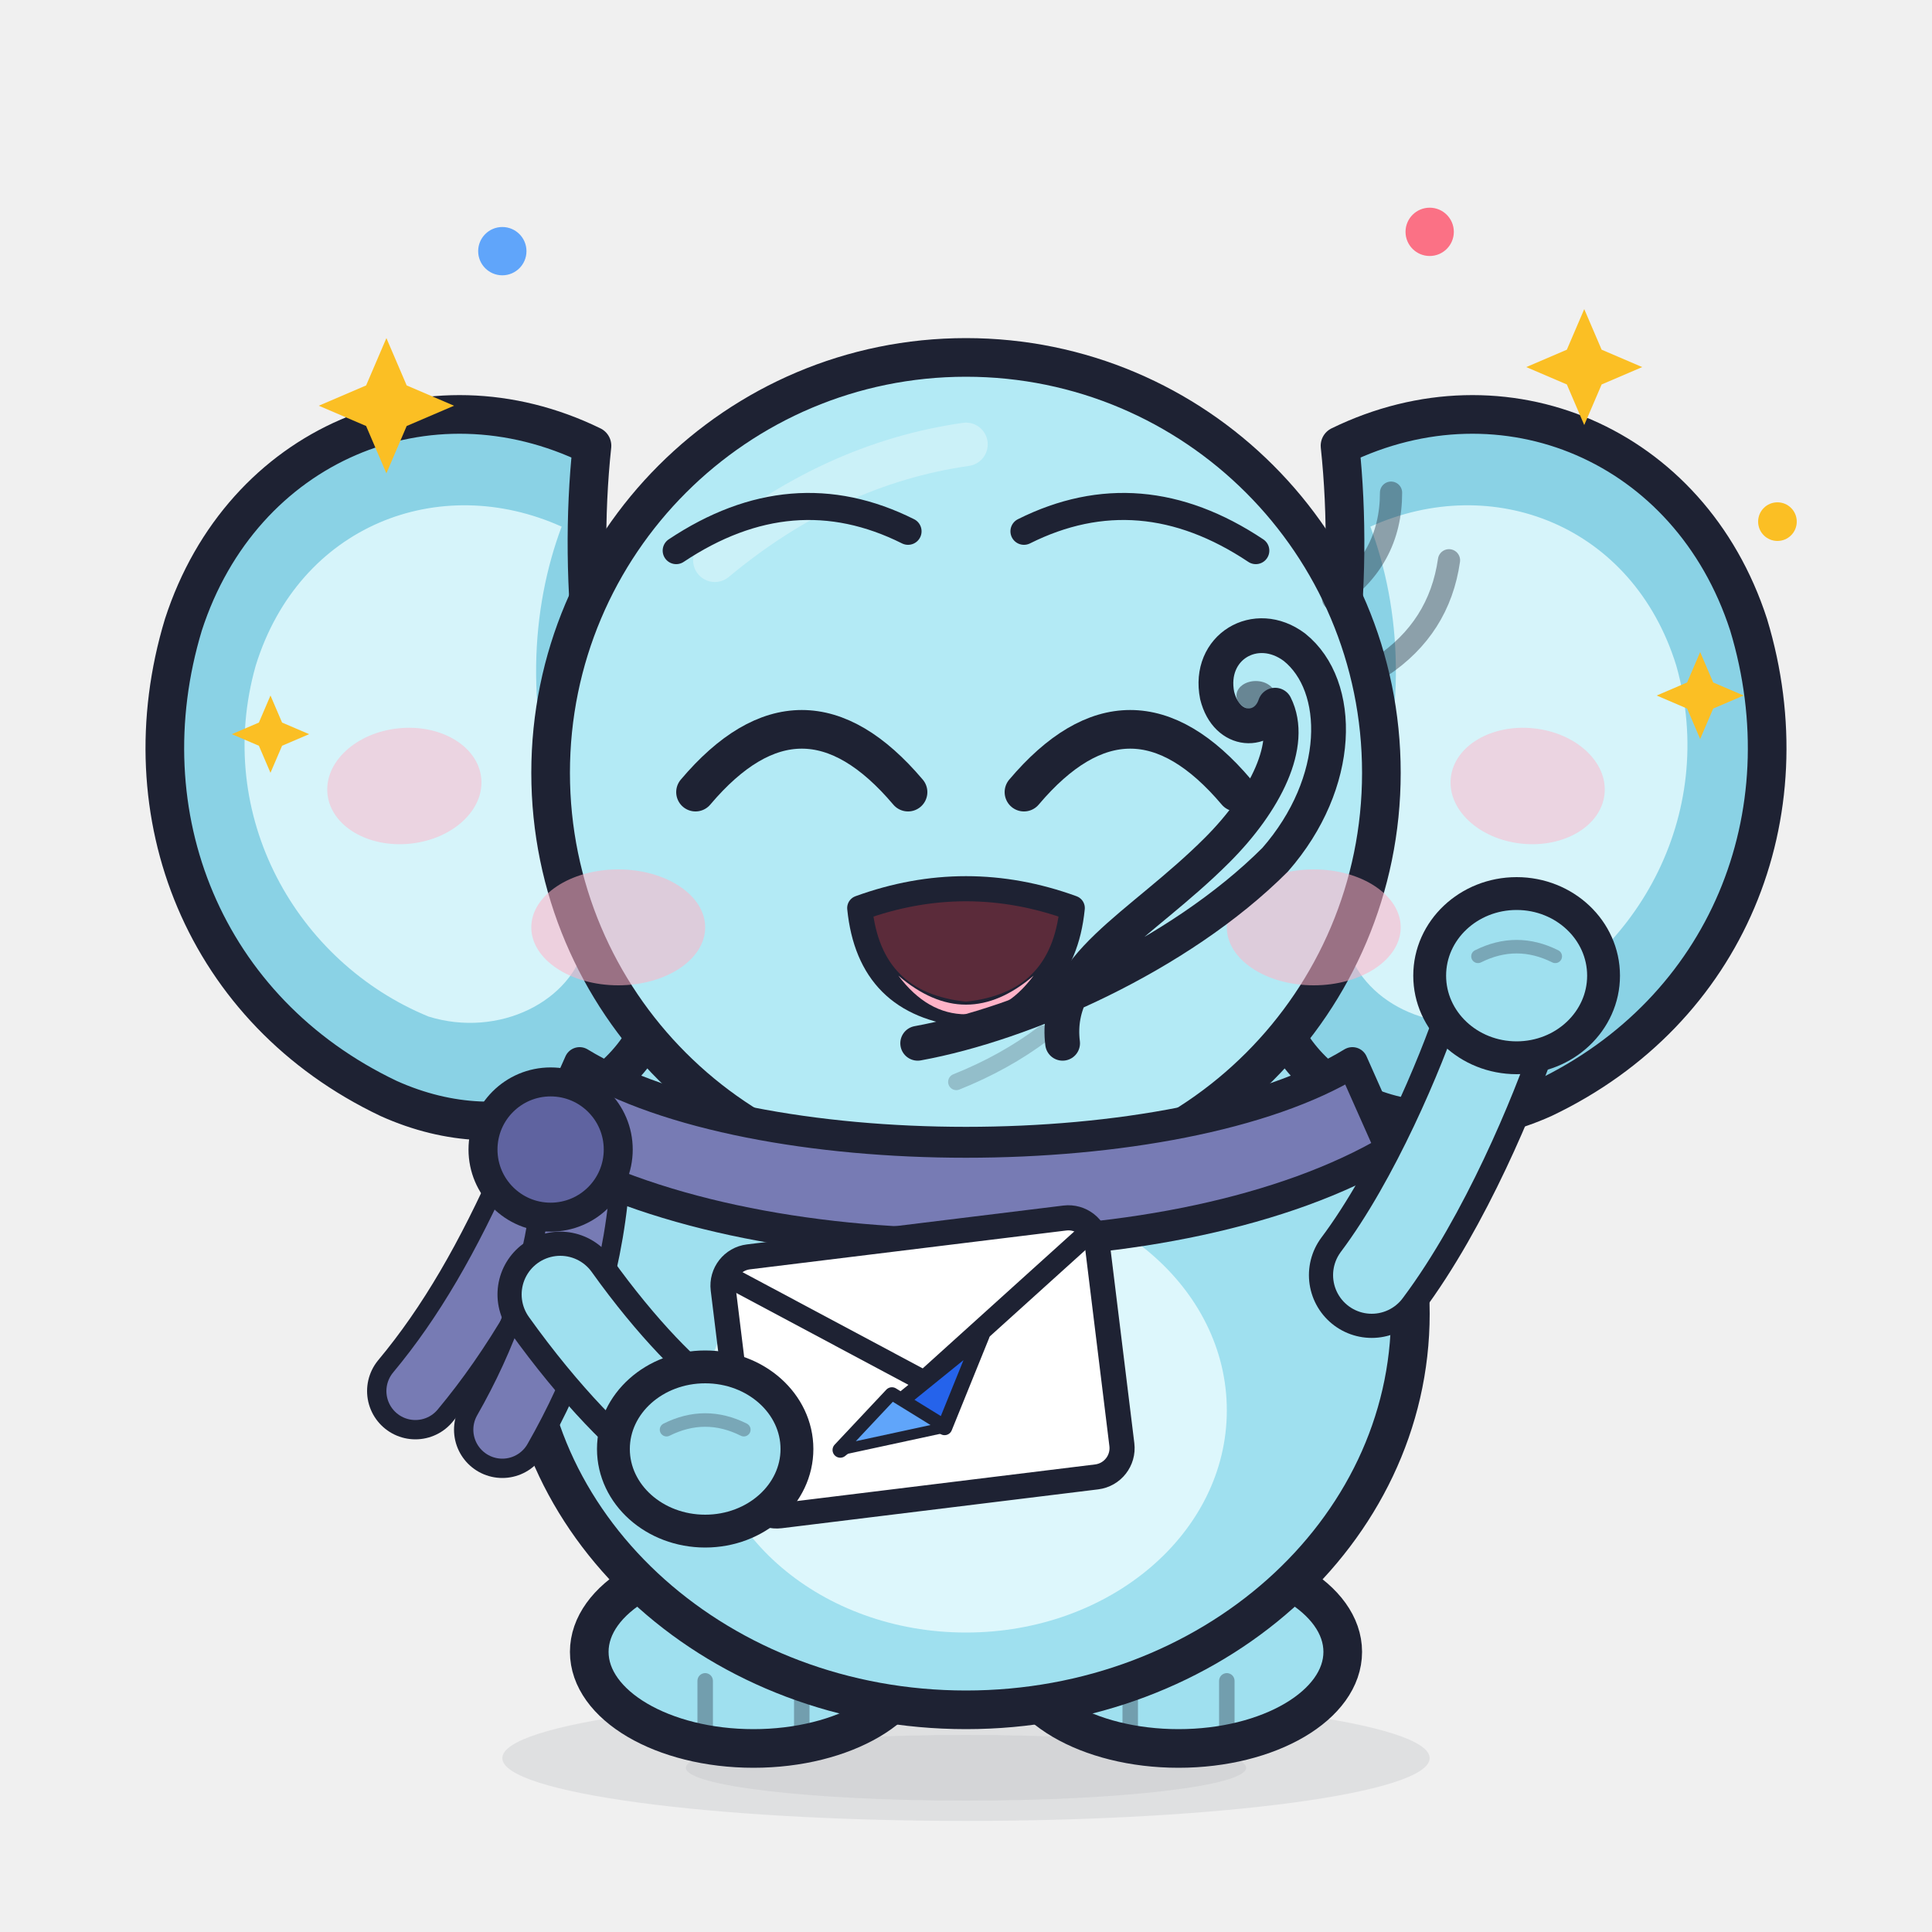
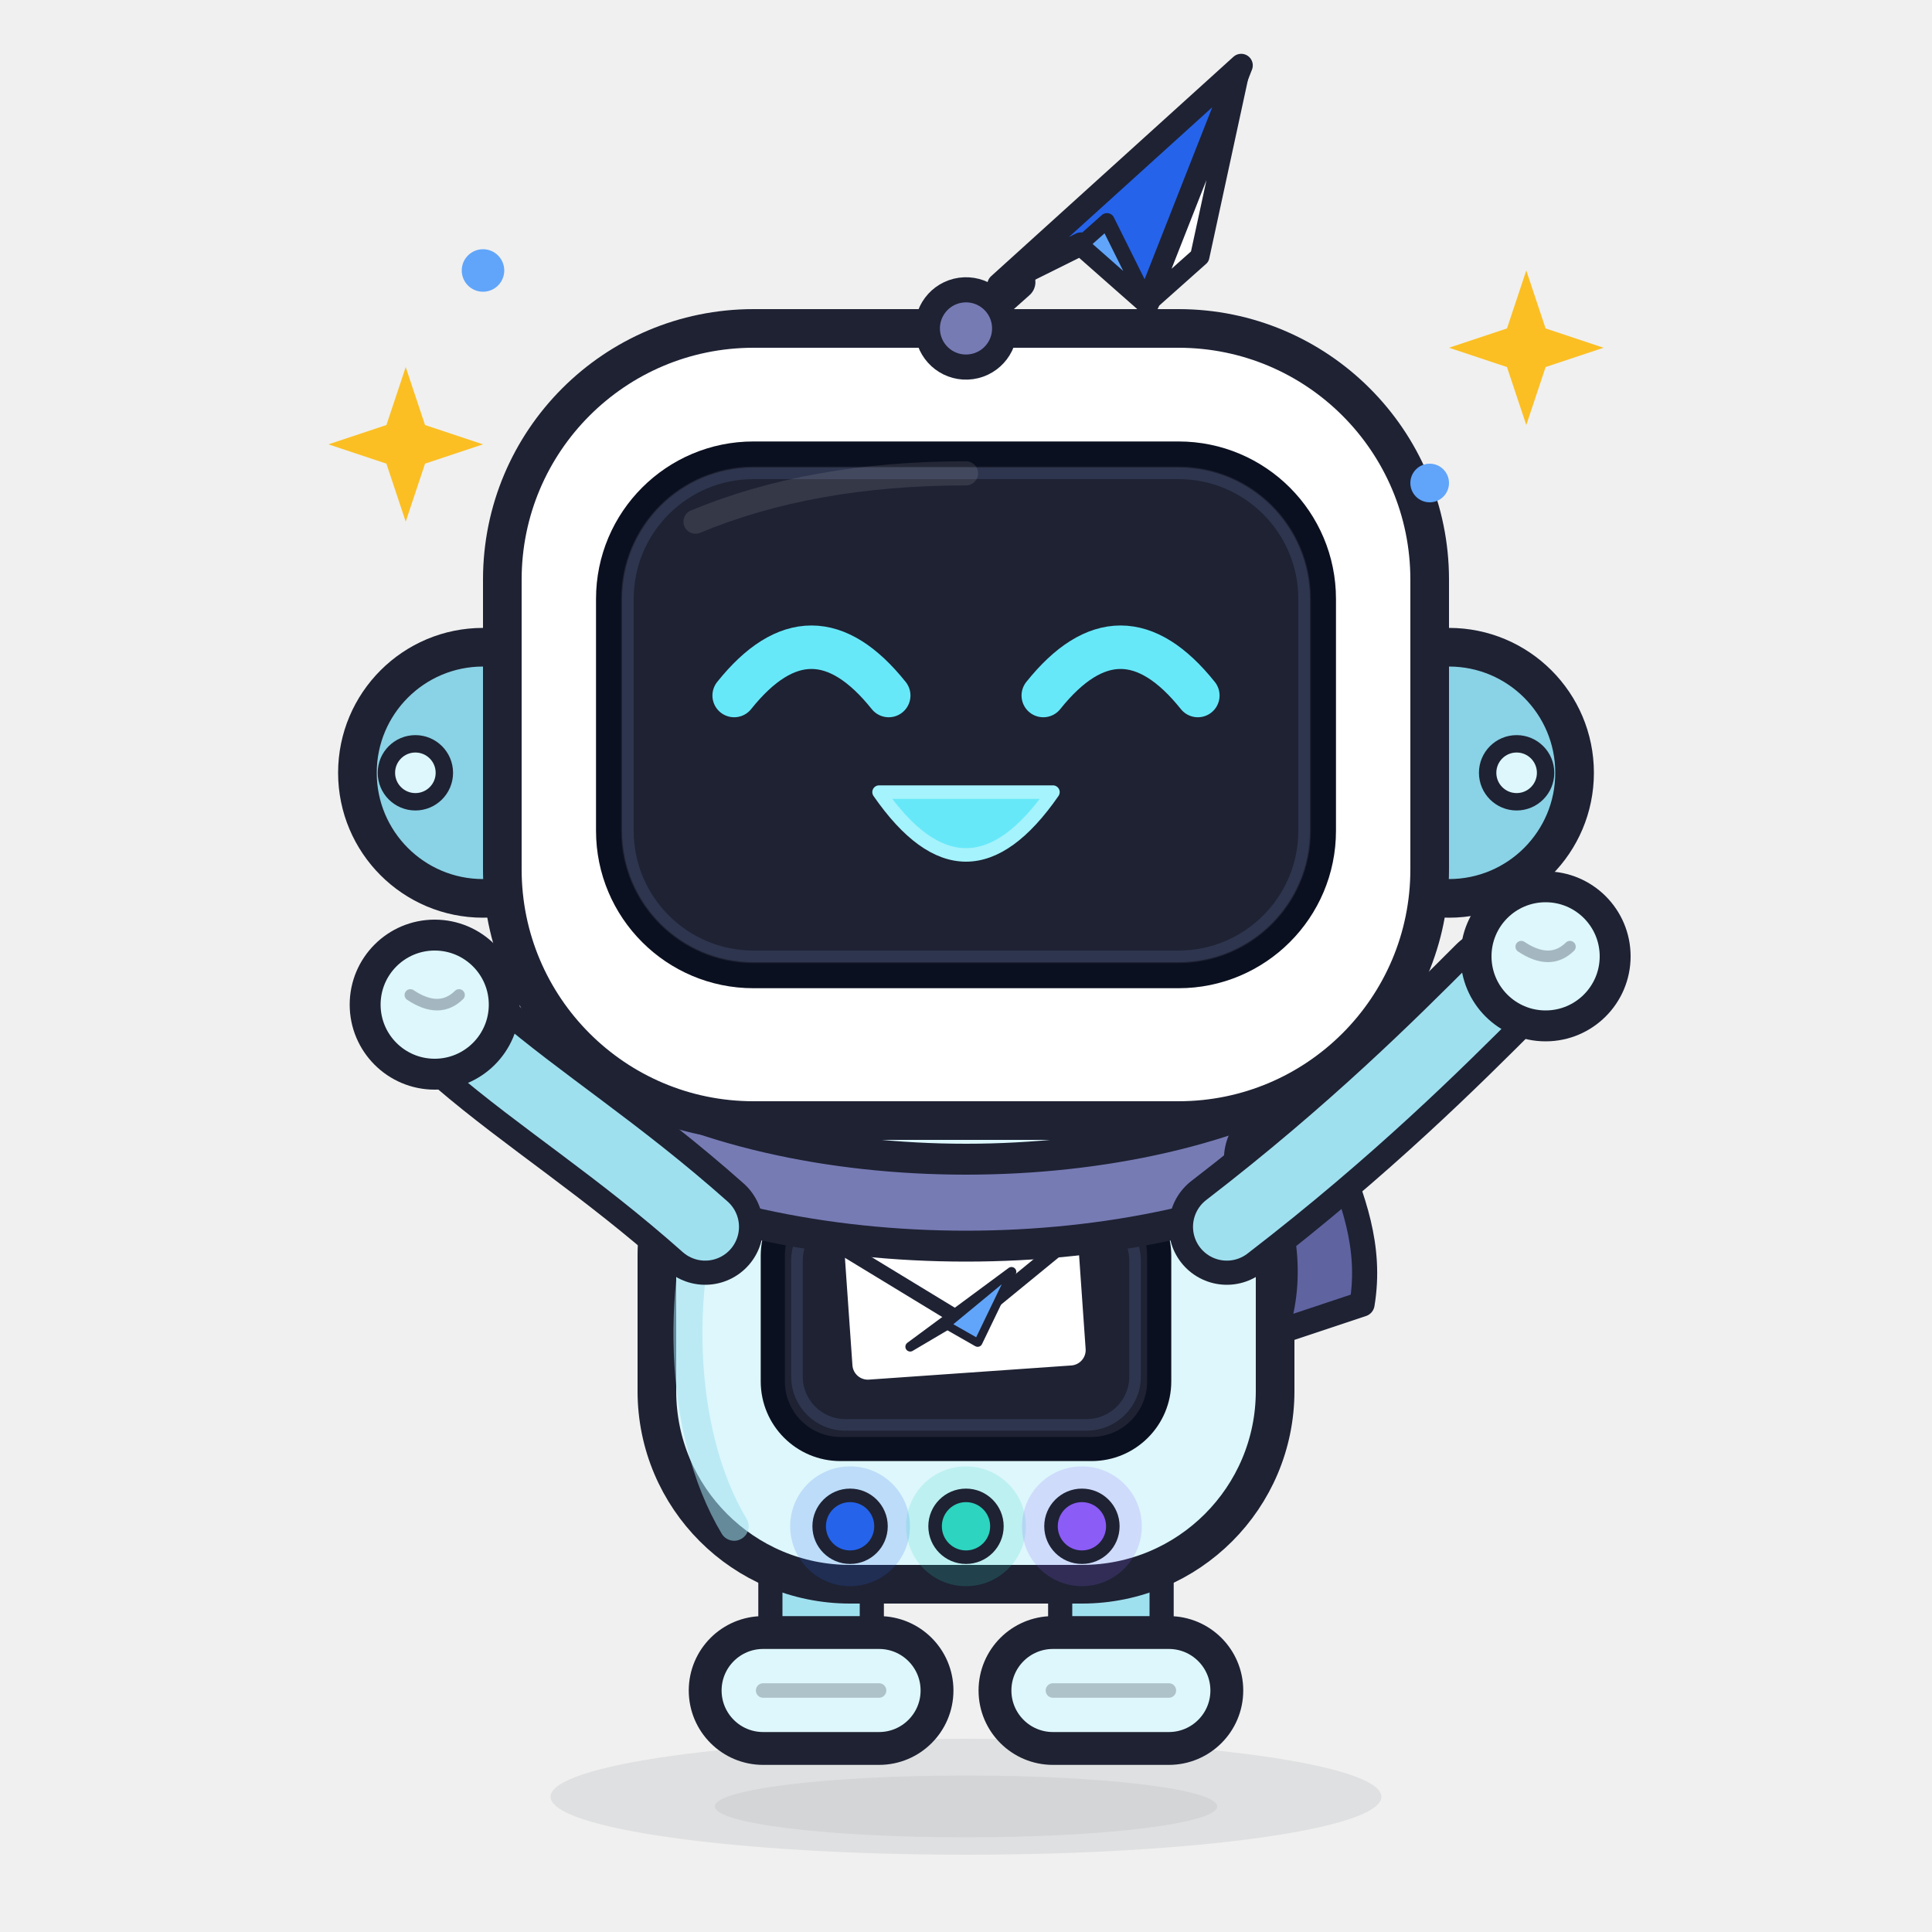
<svg xmlns="http://www.w3.org/2000/svg" width="88" height="88" viewBox="0 0 200 200" role="img" aria-labelledby="petTitle petDesc">
  <g stroke-linecap="round" stroke-linejoin="round">
-     <ellipse cx="100" cy="182" rx="48" ry="6.5" fill="#1E2233" opacity=".08" />
-     <ellipse cx="100" cy="183" rx="29" ry="3.4" fill="#1E2233" opacity=".06" />
-     <g fill="#9FE0EF" stroke="#1E2233" stroke-width="4">
-       <ellipse cx="78" cy="171" rx="17" ry="10" />
-       <ellipse cx="122" cy="171" rx="17" ry="10" />
+     <ellipse cx="100" cy="186" rx="43" ry="6" fill="#1E2233" opacity=".08" />
+     <ellipse cx="100" cy="187" rx="26" ry="3.2" fill="#1E2233" opacity=".06" />
+     <g>
+       <path d="M85 158 L85 172" fill="none" stroke="#1E2233" stroke-width="13" />
+       <path d="M85 158 L85 172" fill="none" stroke="#9FE0EF" stroke-width="8" />
+       <path d="M115 158 L115 172" fill="none" stroke="#1E2233" stroke-width="13" />
+       <path d="M115 158 L115 172" fill="none" stroke="#9FE0EF" stroke-width="8" />
+       <rect x="73" y="169" width="24" height="12" rx="6" fill="#DDF7FC" stroke="#1E2233" stroke-width="3.4" />
+       <rect x="103" y="169" width="24" height="12" rx="6" fill="#DDF7FC" stroke="#1E2233" stroke-width="3.4" />
+       <path d="M79 175 H91" fill="none" stroke="#1E2233" stroke-width="1.5" opacity=".25" />
+       <path d="M109 175 H121" fill="none" stroke="#1E2233" stroke-width="1.5" opacity=".25" />
    </g>
-     <g fill="none" stroke="#1E2233" stroke-width="1.6" opacity=".35">
-       <path d="M73 174v5" />
-       <path d="M83 174v5" />
-       <path d="M117 174v5" />
-       <path d="M127 174v5" />
-     </g>
-     <ellipse cx="100" cy="136" rx="46" ry="41" fill="#9FE0EF" stroke="#1E2233" stroke-width="4" />
-     <ellipse cx="100" cy="146" rx="27" ry="23" fill="#DDF7FC" />
-     <g transform="rotate(-6 64 72)">
-       <path d="M64 46 C48 36 28 42 20 60 C12 79 18 100 36 111 C48 118 61 114 65 104 C66 100 66 96 65 92 C61 77 61 60 64 46 Z" fill="#8AD2E5" stroke="#1E2233" stroke-width="4" />
-       <path d="M60 54 C48 47 33 51 27 65 C21 80 28 96 41 103 C48 106 56 103 58 97 C59 93 58 89 57 85 C54 73 56 62 60 54 Z" fill="#D6F4FA" />
-       <ellipse cx="41" cy="79" rx="8" ry="6" fill="#FFB3C7" opacity=".5" />
-     </g>
-     <g transform="rotate(6 136 72)">
-       <path d="M136 46 C152 36 172 42 180 60 C188 79 182 100 164 111 C152 118 139 114 135 104 C134 100 134 96 135 92 C139 77 139 60 136 46 Z" fill="#8AD2E5" stroke="#1E2233" stroke-width="4" />
-       <path d="M140 54 C152 47 167 51 173 65 C179 80 172 96 159 103 C152 106 144 103 142 97 C141 93 142 89 143 85 C146 73 144 62 140 54 Z" fill="#D6F4FA" />
-       <ellipse cx="159" cy="79" rx="8" ry="6" fill="#FFB3C7" opacity=".5" />
-     </g>
-     <circle cx="100" cy="80" r="43" fill="#B3EAF5" stroke="#1E2233" stroke-width="4" />
-     <path d="M74 58 Q86 48 100 46" fill="none" stroke="#FFFFFF" stroke-width="4.5" opacity=".32" />
-     <ellipse cx="64" cy="96" rx="9" ry="6" fill="#FFB3C7" opacity=".55" />
-     <ellipse cx="136" cy="96" rx="9" ry="6" fill="#FFB3C7" opacity=".55" />
-     <g fill="none" stroke="#1E2233" stroke-width="4">
-       <path d="M72 82 Q83 69 94 82" />
-       <path d="M106 82 Q117 69 128 82" />
-     </g>
-     <g fill="none" stroke="#1E2233" stroke-width="2.8">
-       <path d="M70 57 Q82 49 94 55" />
-       <path d="M106 55 Q118 49 130 57" />
+     <rect x="68" y="110" width="64" height="54" rx="20" fill="#DDF7FC" stroke="#1E2233" stroke-width="4" />
+     <path d="M74 122 C70 132 70 148 76 158" fill="none" stroke="#9FE0EF" stroke-width="3" opacity=".55" />
+     <g>
+       <rect x="80" y="123" width="40" height="27" rx="7" fill="#1E2233" stroke="#0B1020" stroke-width="2.5" />
+       <rect x="82.5" y="125.5" width="35" height="22" rx="5" fill="none" stroke="#3B4664" stroke-width="1.2" opacity=".55" />
+       <g transform="rotate(-4 100 136)">
+         <rect x="87" y="127" width="26" height="16" rx="2.5" fill="#FFFFFF" stroke="#1E2233" stroke-width="1.8" />
+         <path d="M88 128.5 L100 137 L112 128.5" fill="none" stroke="#1E2233" stroke-width="1.5" />
+         <path d="M94 139 L105 132 L101 139 L98 137 Z" fill="#2563EB" stroke="#1E2233" stroke-width="1" />
+         <path d="M98 137 L105 132 L101 139 Z" fill="#60A5FA" stroke="#1E2233" stroke-width=".7" />
+       </g>
+       <circle cx="88" cy="158" r="6.2" fill="#2563EB" opacity=".18" />
+       <circle cx="88" cy="158" r="3.2" fill="#2563EB" opacity="1" stroke="#1E2233" stroke-width="1.4" />
+       <circle cx="100" cy="158" r="6.2" fill="#2DD4BF" opacity=".18" />
+       <circle cx="100" cy="158" r="3.2" fill="#2DD4BF" opacity="1" stroke="#1E2233" stroke-width="1.4" />
+       <circle cx="112" cy="158" r="6.2" fill="#8B5CF6" opacity=".18" />
+       <circle cx="112" cy="158" r="3.2" fill="#8B5CF6" opacity="1" stroke="#1E2233" stroke-width="1.4" />
    </g>
    <g>
-       <path d="M89 94 Q100 90 111 94 Q110 104 100 105 Q90 104 89 94 Z" fill="#5B2B3A" stroke="#1E2233" stroke-width="2.6" />
-       <path d="M93 101 Q100 107 107 101 Q104 105 100 105 Q96 105 93 101 Z" fill="#FFB3C7" />
+       <path d="M62 111 C82 123 118 123 138 111 L140 120 C118 132 82 132 60 120 Z" fill="#777BB4" stroke="#1E2233" stroke-width="3.2" />
+       <path d="M130 120 C133 126 134 132 132 138 L141 135 C142 129 140 124 138 119 Z" fill="#5F63A0" stroke="#1E2233" stroke-width="2.6" />
+       <circle cx="133" cy="120" r="5" fill="#5F63A0" stroke="#1E2233" stroke-width="2.6" />
    </g>
    <g>
-       <path d="M56 122 C52 131 48 138 43 144" fill="none" stroke="#1E2233" stroke-width="10" />
-       <path d="M56 122 C52 131 48 138 43 144" fill="none" stroke="#777BB4" stroke-width="6" />
-       <path d="M60 124 C59 133 56 141 52 148" fill="none" stroke="#1E2233" stroke-width="10" />
-       <path d="M60 124 C59 133 56 141 52 148" fill="none" stroke="#777BB4" stroke-width="6" />
-       <path d="M60 110 C78 121 122 121 140 110 L144 119 C122 132 78 132 56 119 Z" fill="#777BB4" stroke="#1E2233" stroke-width="3.2" />
-       <circle cx="57" cy="119" r="7" fill="#5F63A0" stroke="#1E2233" stroke-width="3" />
+       <circle cx="50" cy="80" r="13" fill="#8AD2E5" stroke="#1E2233" stroke-width="4" />
+       <circle cx="150" cy="80" r="13" fill="#8AD2E5" stroke="#1E2233" stroke-width="4" />
+       <circle cx="43" cy="80" r="3" fill="#DDF7FC" stroke="#1E2233" stroke-width="1.8" />
+       <circle cx="157" cy="80" r="3" fill="#DDF7FC" stroke="#1E2233" stroke-width="1.8" />
+       <rect x="52" y="34" width="96" height="82" rx="26" fill="#FFFFFF" stroke="#1E2233" stroke-width="4" />
+       <rect x="63" y="47" width="74" height="54" rx="15" fill="#1E2233" stroke="#0B1020" stroke-width="2.6" />
+       <rect x="65" y="49" width="70" height="50" rx="13" fill="none" stroke="#3B4664" stroke-width="1.2" opacity=".55" />
+       <path d="M72 54 Q84 49 100 49" fill="none" stroke="#FFFFFF" stroke-width="2.5" opacity=".1" />
    </g>
-     <g transform="rotate(-7 95.5 141.5)">
-       <rect x="76" y="128" width="39" height="27" rx="3" fill="#FFFFFF" stroke="#1E2233" stroke-width="2.6" />
-       <path d="M77 130 L95.5 143 L114 130" fill="none" stroke="#1E2233" stroke-width="2.2" />
-       <path d="M86 149 L102 139 L97 148 L92 144 Z" fill="#2563EB" stroke="#1E2233" stroke-width="1.6" />
-       <path d="M86 149 L92 144 L97 148 Z" fill="#60A5FA" stroke="#1E2233" stroke-width="1.1" />
+     <g>
+       <path d="M76 72 Q84 62 92 72" fill="none" stroke="#67E8F9" stroke-width="4.5" />
+       <path d="M108 72 Q116 62 124 72" fill="none" stroke="#67E8F9" stroke-width="4.5" />
+       <path d="M91 82 Q100 95 109 82 Z" fill="#67E8F9" stroke="#A5F3FC" stroke-width="1.4" />
    </g>
-     <path d="M58 134 C63 141 68 146 71 148" fill="none" stroke="#1E2233" stroke-width="13" />
-     <path d="M58 134 C63 141 68 146 71 148" fill="none" stroke="#9FE0EF" stroke-width="8" />
-     <ellipse cx="73" cy="150" rx="9.5" ry="8.5" fill="#9FE0EF" stroke="#1E2233" stroke-width="3.4" />
-     <path d="M69 148 q4 -2 8 0" fill="none" stroke="#1E2233" stroke-width="1.4" opacity=".3" />
-     <path d="M95 108 C106 106 122 99 132 89 C139 81 139 71 134 67 C130 64 125 67 126 72 C127 76 131 76 132 73 C134 77 131 83 126 88 C118 96 109 100 110 108" fill="#B3EAF5" />
-     <path d="M95 108 C106 106 122 99 132 89 C139 81 139 71 134 67 C130 64 125 67 126 72 C127 76 131 76 132 73 C134 77 131 83 126 88 C118 96 109 100 110 108" fill="none" stroke="#1E2233" stroke-width="3.6" />
-     <ellipse cx="130" cy="72" rx="2" ry="1.5" fill="#1E2233" opacity=".5" />
-     <path d="M101 106 Q106 104 110 101" fill="none" stroke="#1E2233" stroke-width="1.7" opacity=".22" />
-     <path d="M99 112 Q104 110 108 107" fill="none" stroke="#1E2233" stroke-width="1.7" opacity=".22" />
-     <g fill="none" stroke="#1E2233" stroke-width="2.3" opacity=".4">
-       <path d="M138 62 Q144 58 144 51" />
-       <path d="M143 69 Q149 65 150 58" />
+     <path d="M73 127 C64 119 56 114 49 108" fill="none" stroke="#1E2233" stroke-width="12" />
+     <path d="M73 127 C64 119 56 114 49 108" fill="none" stroke="#9FE0EF" stroke-width="7" />
+     <circle cx="45" cy="104" r="7.2" fill="#DDF7FC" stroke="#1E2233" stroke-width="3.2" />
+     <path d="M42.48 103 q3 2 5.04 0" fill="none" stroke="#1E2233" stroke-width="1.2" opacity=".3" />
+     <path d="M127 127 C140 117 149 108 155 102" fill="none" stroke="#1E2233" stroke-width="12" />
+     <path d="M127 127 C140 117 149 108 155 102" fill="none" stroke="#9FE0EF" stroke-width="7" />
+     <circle cx="160" cy="99" r="7.2" fill="#DDF7FC" stroke="#1E2233" stroke-width="3.2" />
+     <path d="M157.48 98 q3 2 5.04 0" fill="none" stroke="#1E2233" stroke-width="1.2" opacity=".3" />
+     <g transform="rotate(-8 100 34)">
+       <path d="M100 34 L106 30" fill="none" stroke="#1E2233" stroke-width="3.6" />
+       <circle cx="100" cy="34" r="4" fill="#777BB4" stroke="#1E2233" stroke-width="2.6" />
+       <g transform="translate(0 5)">
+         <path d="M104 25 L132 6 L119 29 L113 22 Z" fill="#2563EB" stroke="#1E2233" stroke-width="2.4" />
+         <path d="M119 29 L132 6 L125 25 Z" fill="#FFFFFF" stroke="#1E2233" stroke-width="2" />
+         <path d="M113 22 L119 29 L116 20 Z" fill="#60A5FA" stroke="#1E2233" stroke-width="1.6" />
+       </g>
    </g>
-     <path d="M142 132 C148 124 153 112 155 106" fill="none" stroke="#1E2233" stroke-width="13" />
-     <path d="M142 132 C148 124 153 112 155 106" fill="none" stroke="#9FE0EF" stroke-width="8" />
-     <ellipse cx="157" cy="101" rx="9" ry="8.5" fill="#9FE0EF" stroke="#1E2233" stroke-width="3.4" />
-     <path d="M153 99 q4 -2 8 0" fill="none" stroke="#1E2233" stroke-width="1.4" opacity=".3" />
-     <path d="M40 35 L42.1 39.9 L47 42 L42.1 44.1 L40 49 L37.9 44.1 L33 42 L37.9 39.9 Z" fill="#FBBF24" opacity="1" />
-     <path d="M164 32 L165.8 36.2 L170 38 L165.8 39.8 L164 44 L162.2 39.8 L158 38 L162.2 36.2 Z" fill="#FBBF24" opacity="1" />
-     <path d="M176 67.5 L177.35 70.65 L180.5 72 L177.35 73.35 L176 76.5 L174.65 73.35 L171.5 72 L174.65 70.65 Z" fill="#FBBF24" opacity="1" />
-     <path d="M28 72 L29.2 74.8 L32 76 L29.2 77.2 L28 80 L26.8 77.2 L24 76 L26.8 74.8 Z" fill="#FBBF24" opacity="1" />
-     <circle cx="52" cy="26" r="2.5" fill="#60A5FA" />
-     <circle cx="148" cy="24" r="2.5" fill="#FB7185" />
-     <circle cx="184" cy="54" r="2" fill="#FBBF24" />
+     <g>
+       <path d="M42 38 L44 44 L50 46 L44 48 L42 54 L40 48 L34 46 L40 44 Z" fill="#FBBF24" />
+       <path d="M158 28 L160 34 L166 36 L160 38 L158 44 L156 38 L150 36 L156 34 Z" fill="#FBBF24" />
+       <circle cx="50" cy="28" r="2.2" fill="#60A5FA" />
+       <circle cx="148" cy="50" r="2" fill="#60A5FA" />
+     </g>
  </g>
</svg>
